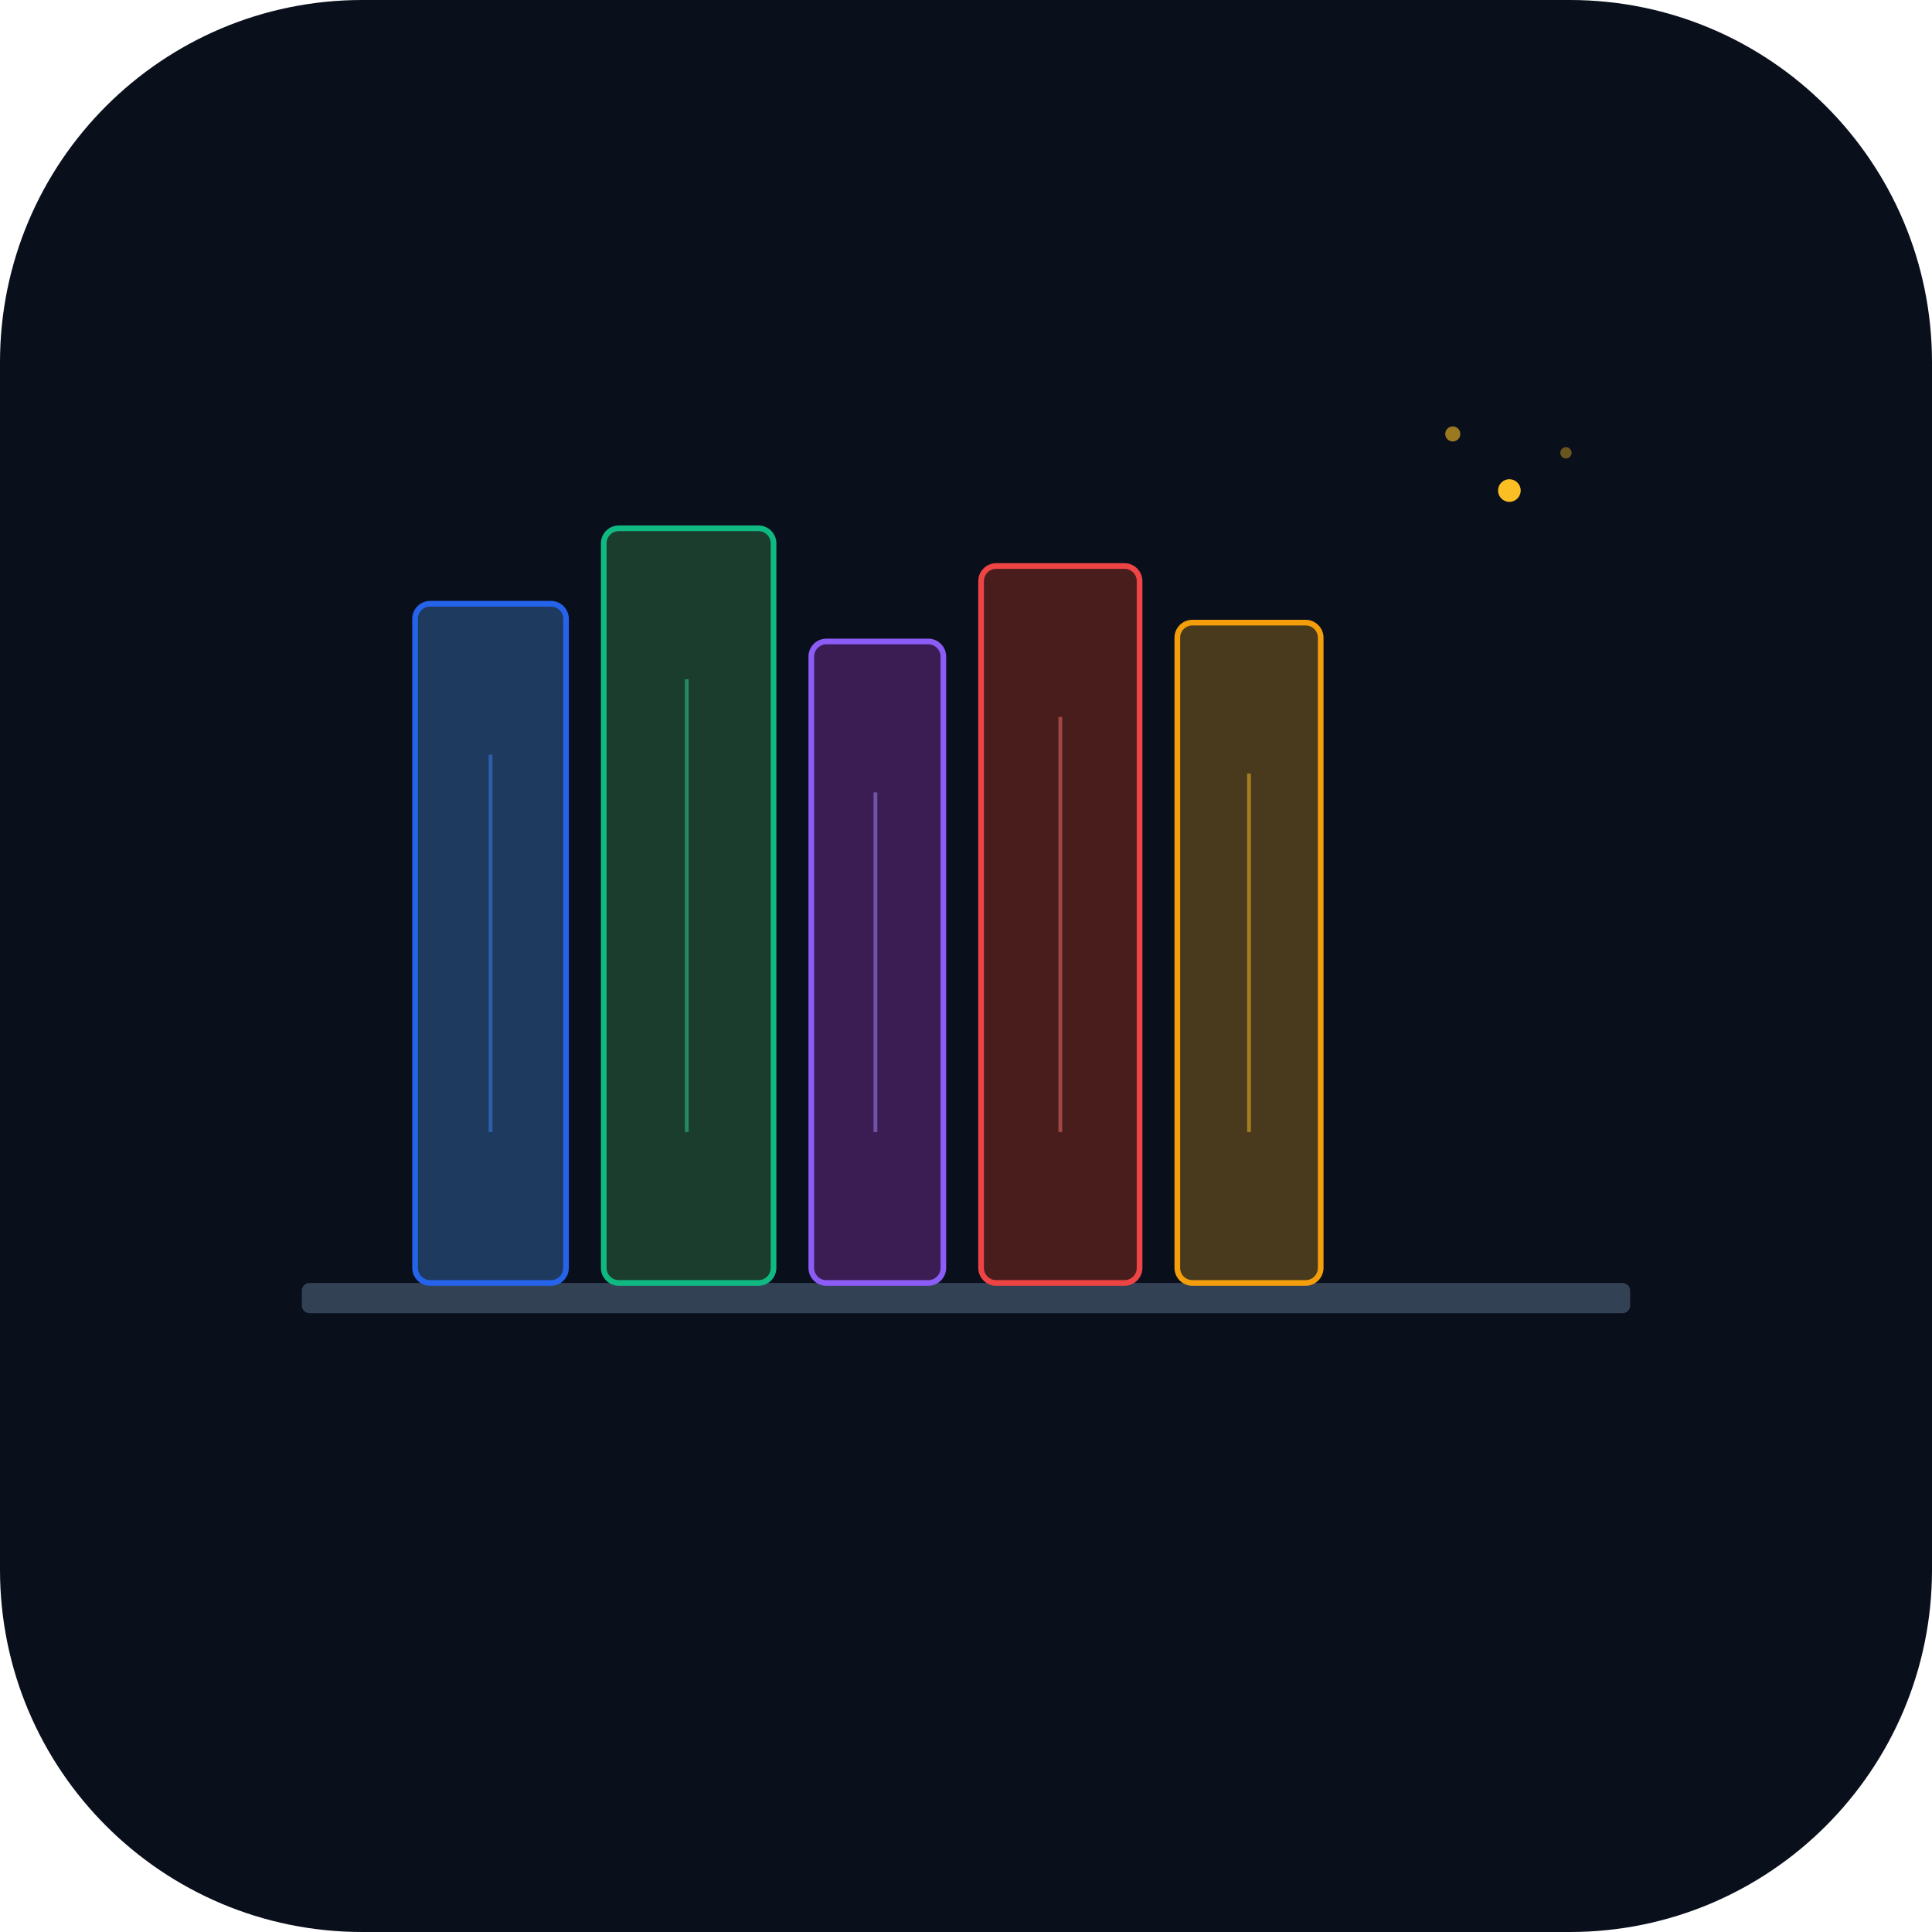
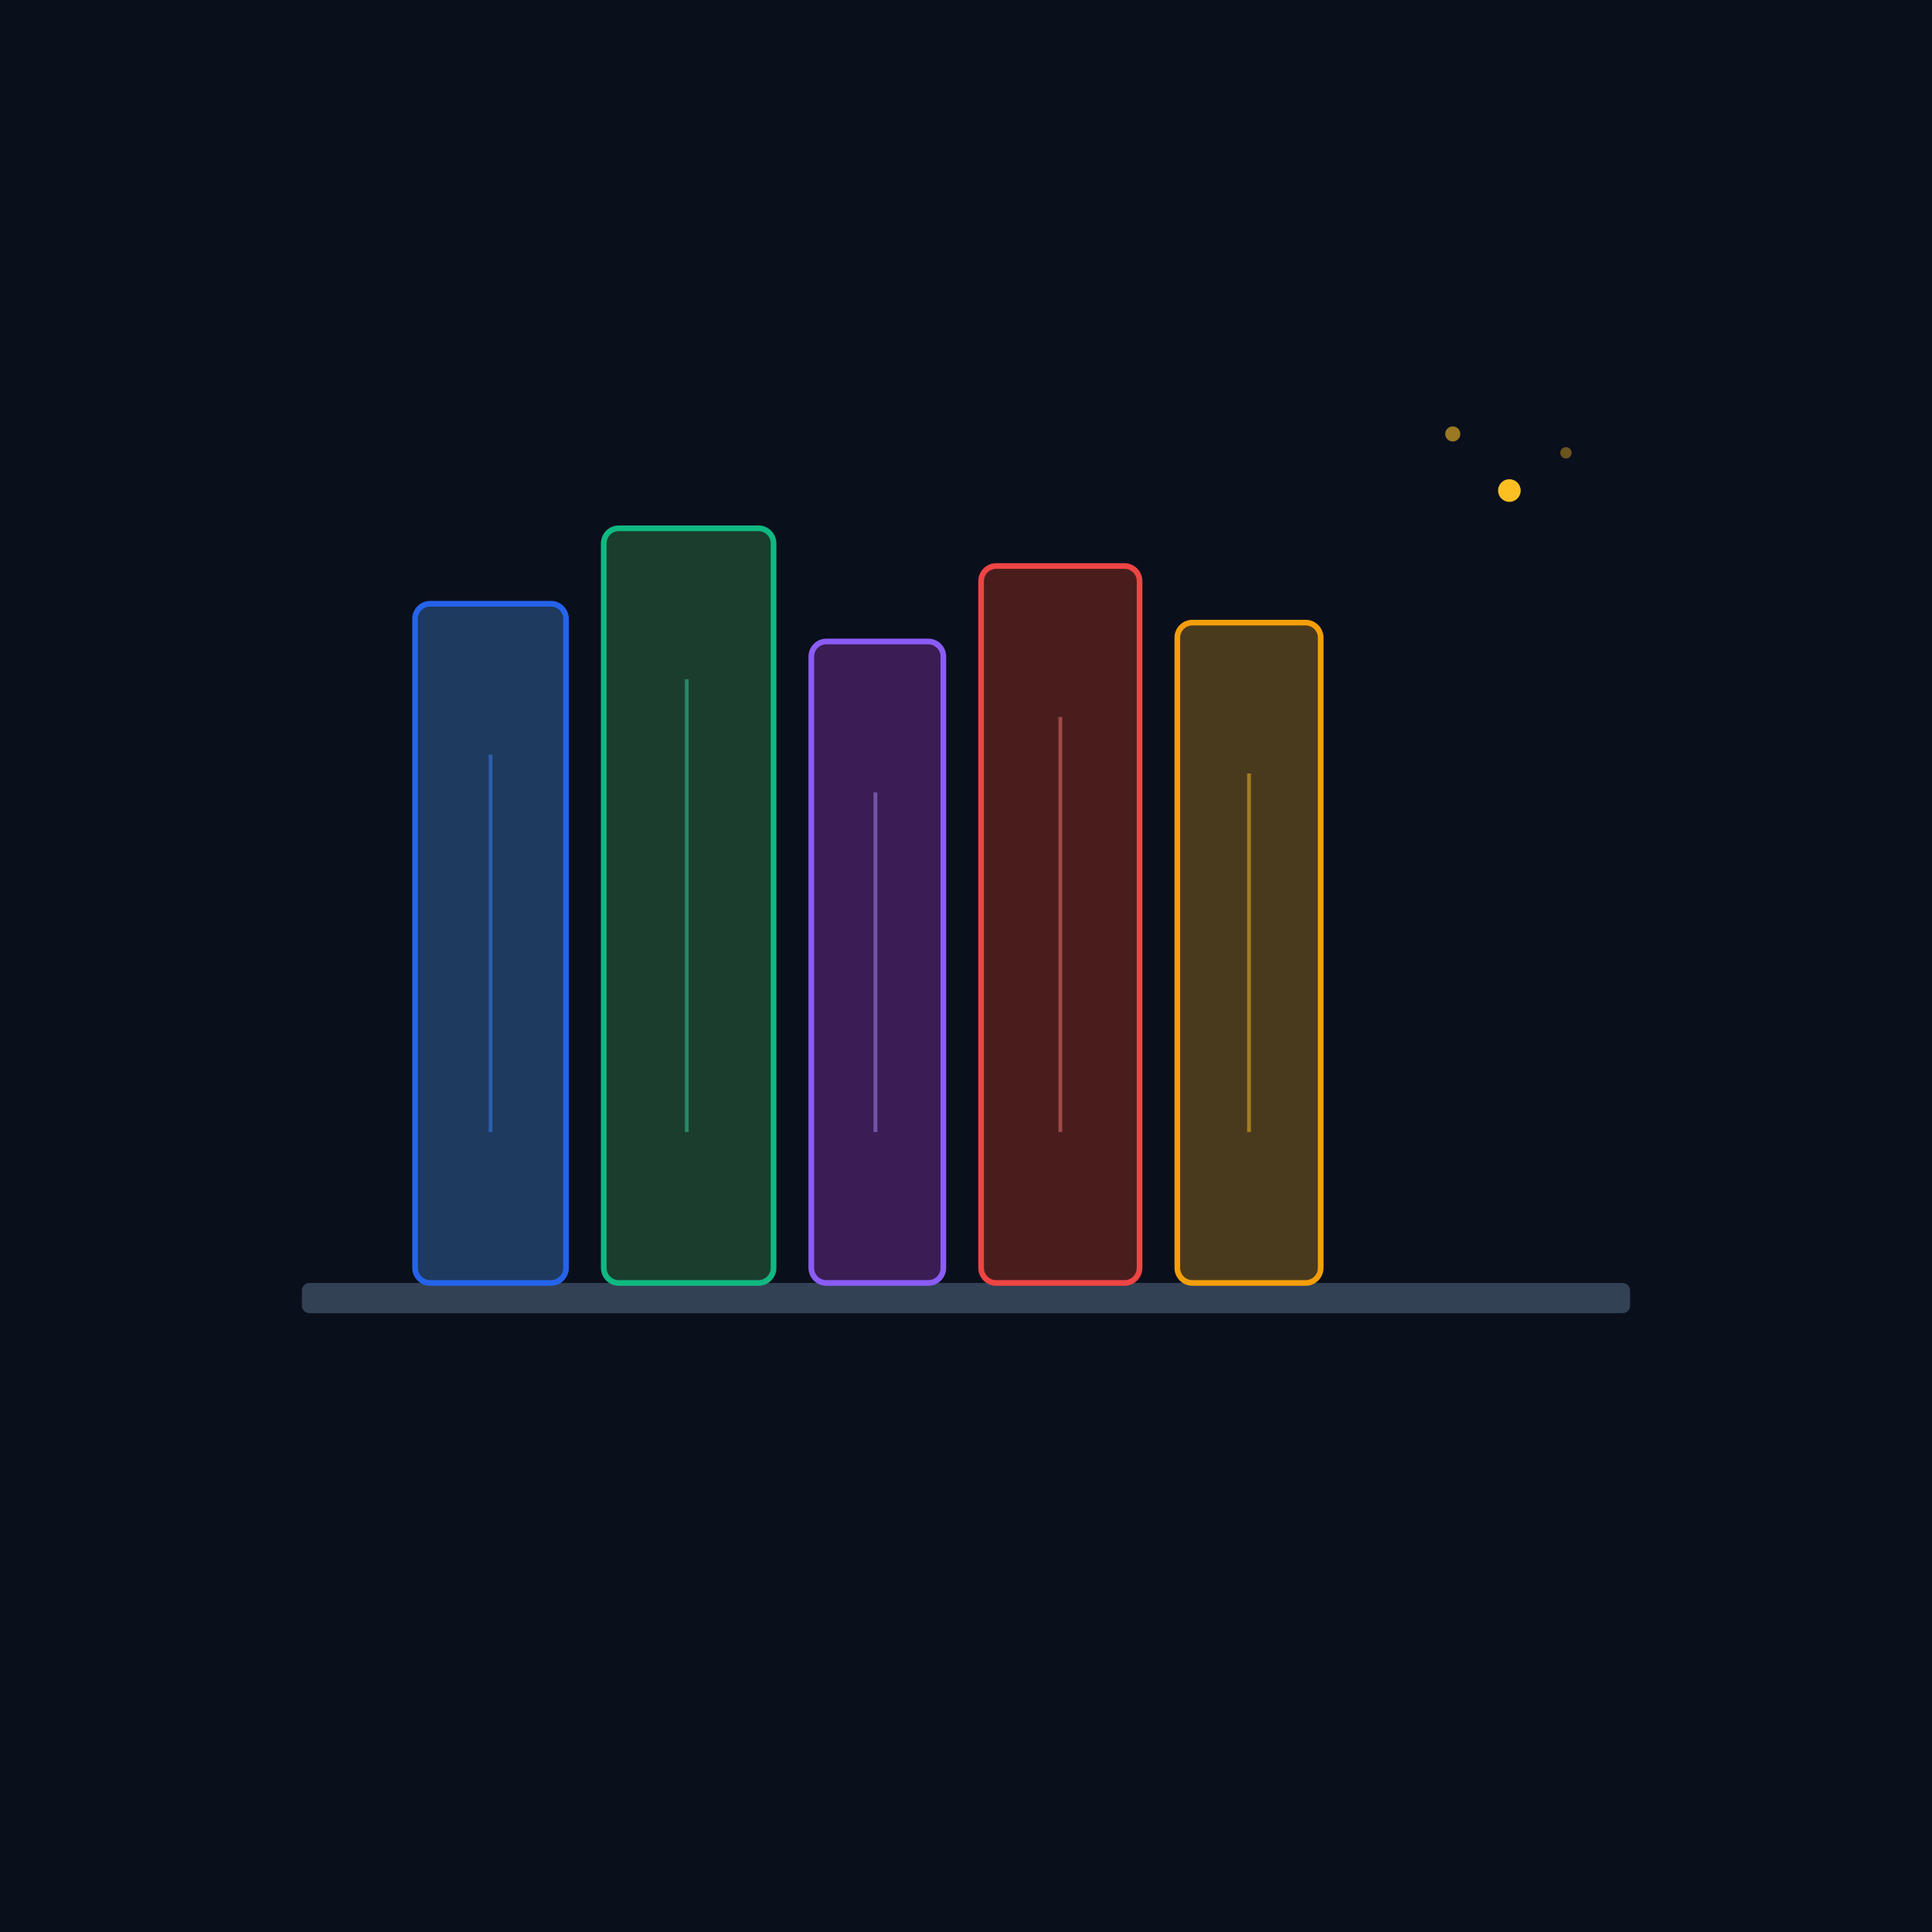
<svg xmlns="http://www.w3.org/2000/svg" viewBox="0 0 512 512">
-   <rect width="512" height="512" rx="96" fill="#0a0f1c" />
+   <rect width="512" height="512" fill="#0a0f1c" />
  <rect x="80" y="340" width="352" height="8" rx="2" fill="#334155" />
  <rect x="110" y="160" width="40" height="180" rx="4" fill="#1e3a5f" stroke="#2563eb" stroke-width="1.5" />
  <rect x="160" y="140" width="45" height="200" rx="4" fill="#1a3d2e" stroke="#10b981" stroke-width="1.5" />
  <rect x="215" y="170" width="35" height="170" rx="4" fill="#3b1d54" stroke="#8b5cf6" stroke-width="1.5" />
  <rect x="260" y="150" width="42" height="190" rx="4" fill="#4a1d1d" stroke="#ef4444" stroke-width="1.5" />
  <rect x="312" y="165" width="38" height="175" rx="4" fill="#4a3a1d" stroke="#f59e0b" stroke-width="1.5" />
  <line x1="130" y1="200" x2="130" y2="300" stroke="#3b82f6" stroke-width="1" opacity="0.5" />
  <line x1="182" y1="180" x2="182" y2="300" stroke="#34d399" stroke-width="1" opacity="0.5" />
  <line x1="232" y1="210" x2="232" y2="300" stroke="#a78bfa" stroke-width="1" opacity="0.5" />
  <line x1="281" y1="190" x2="281" y2="300" stroke="#f87171" stroke-width="1" opacity="0.5" />
  <line x1="331" y1="205" x2="331" y2="300" stroke="#fbbf24" stroke-width="1" opacity="0.5" />
  <circle cx="400" cy="130" r="3" fill="#fbbf24" />
  <circle cx="385" cy="115" r="2" fill="#fbbf24" opacity="0.6" />
  <circle cx="415" cy="120" r="1.5" fill="#fbbf24" opacity="0.4" />
</svg>
